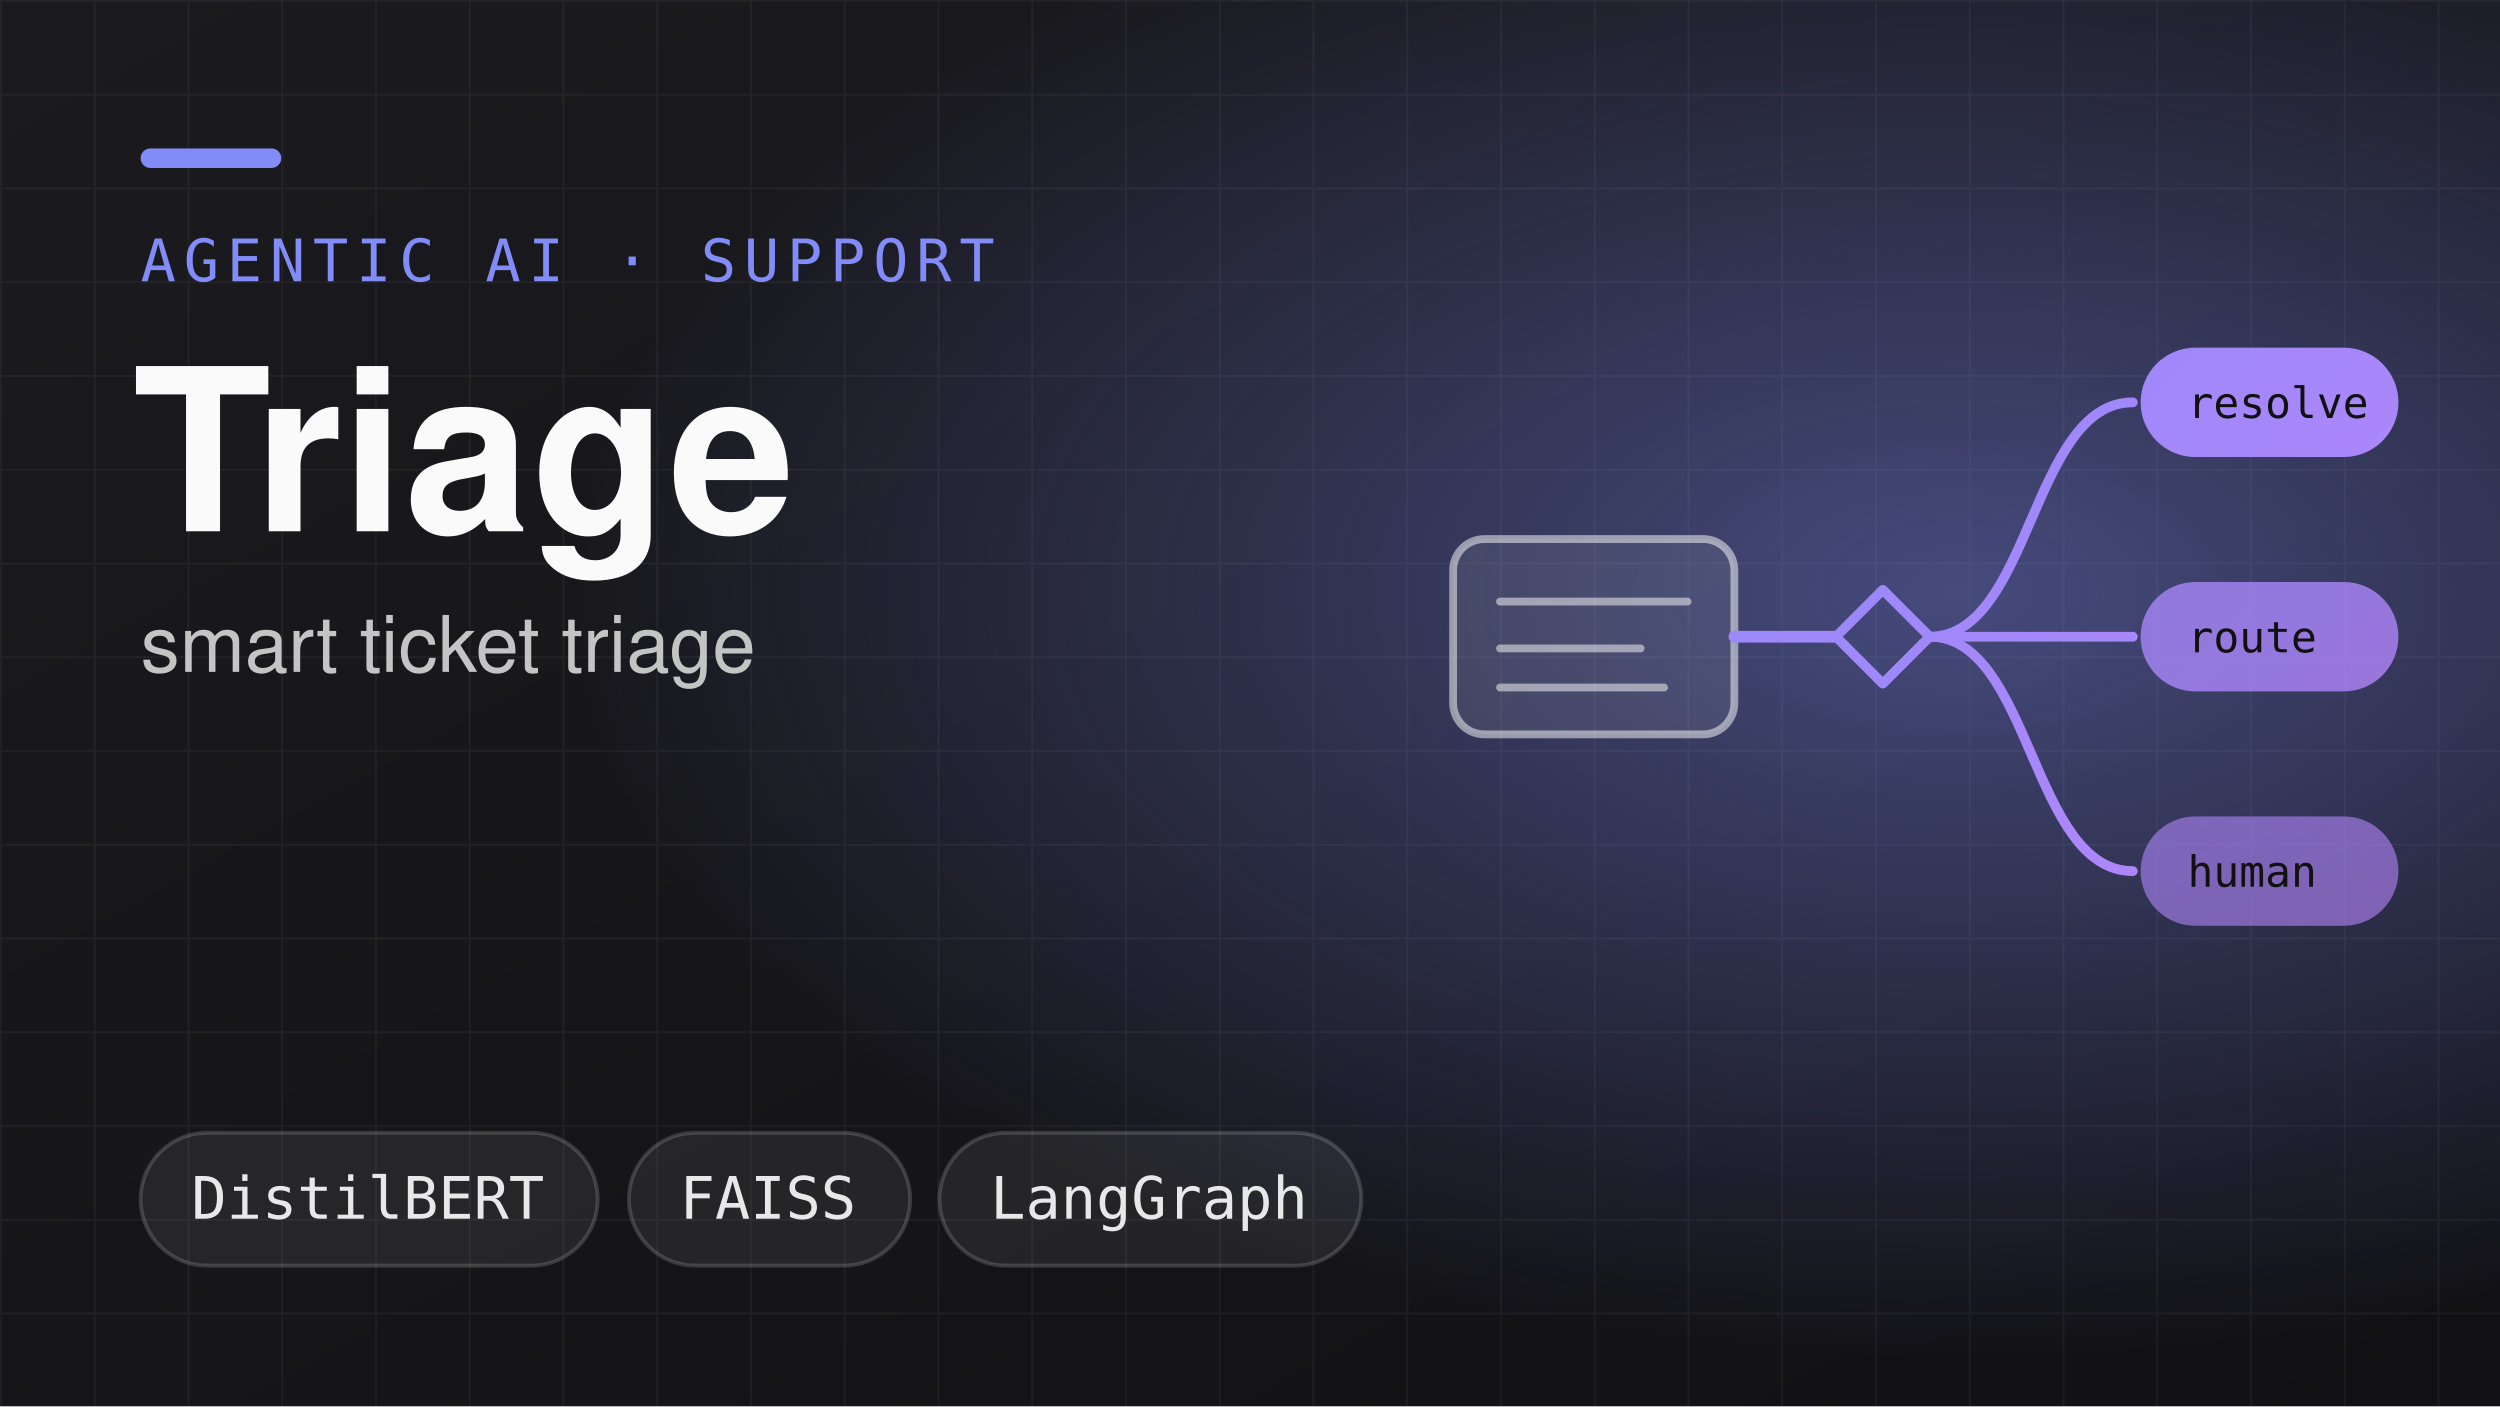
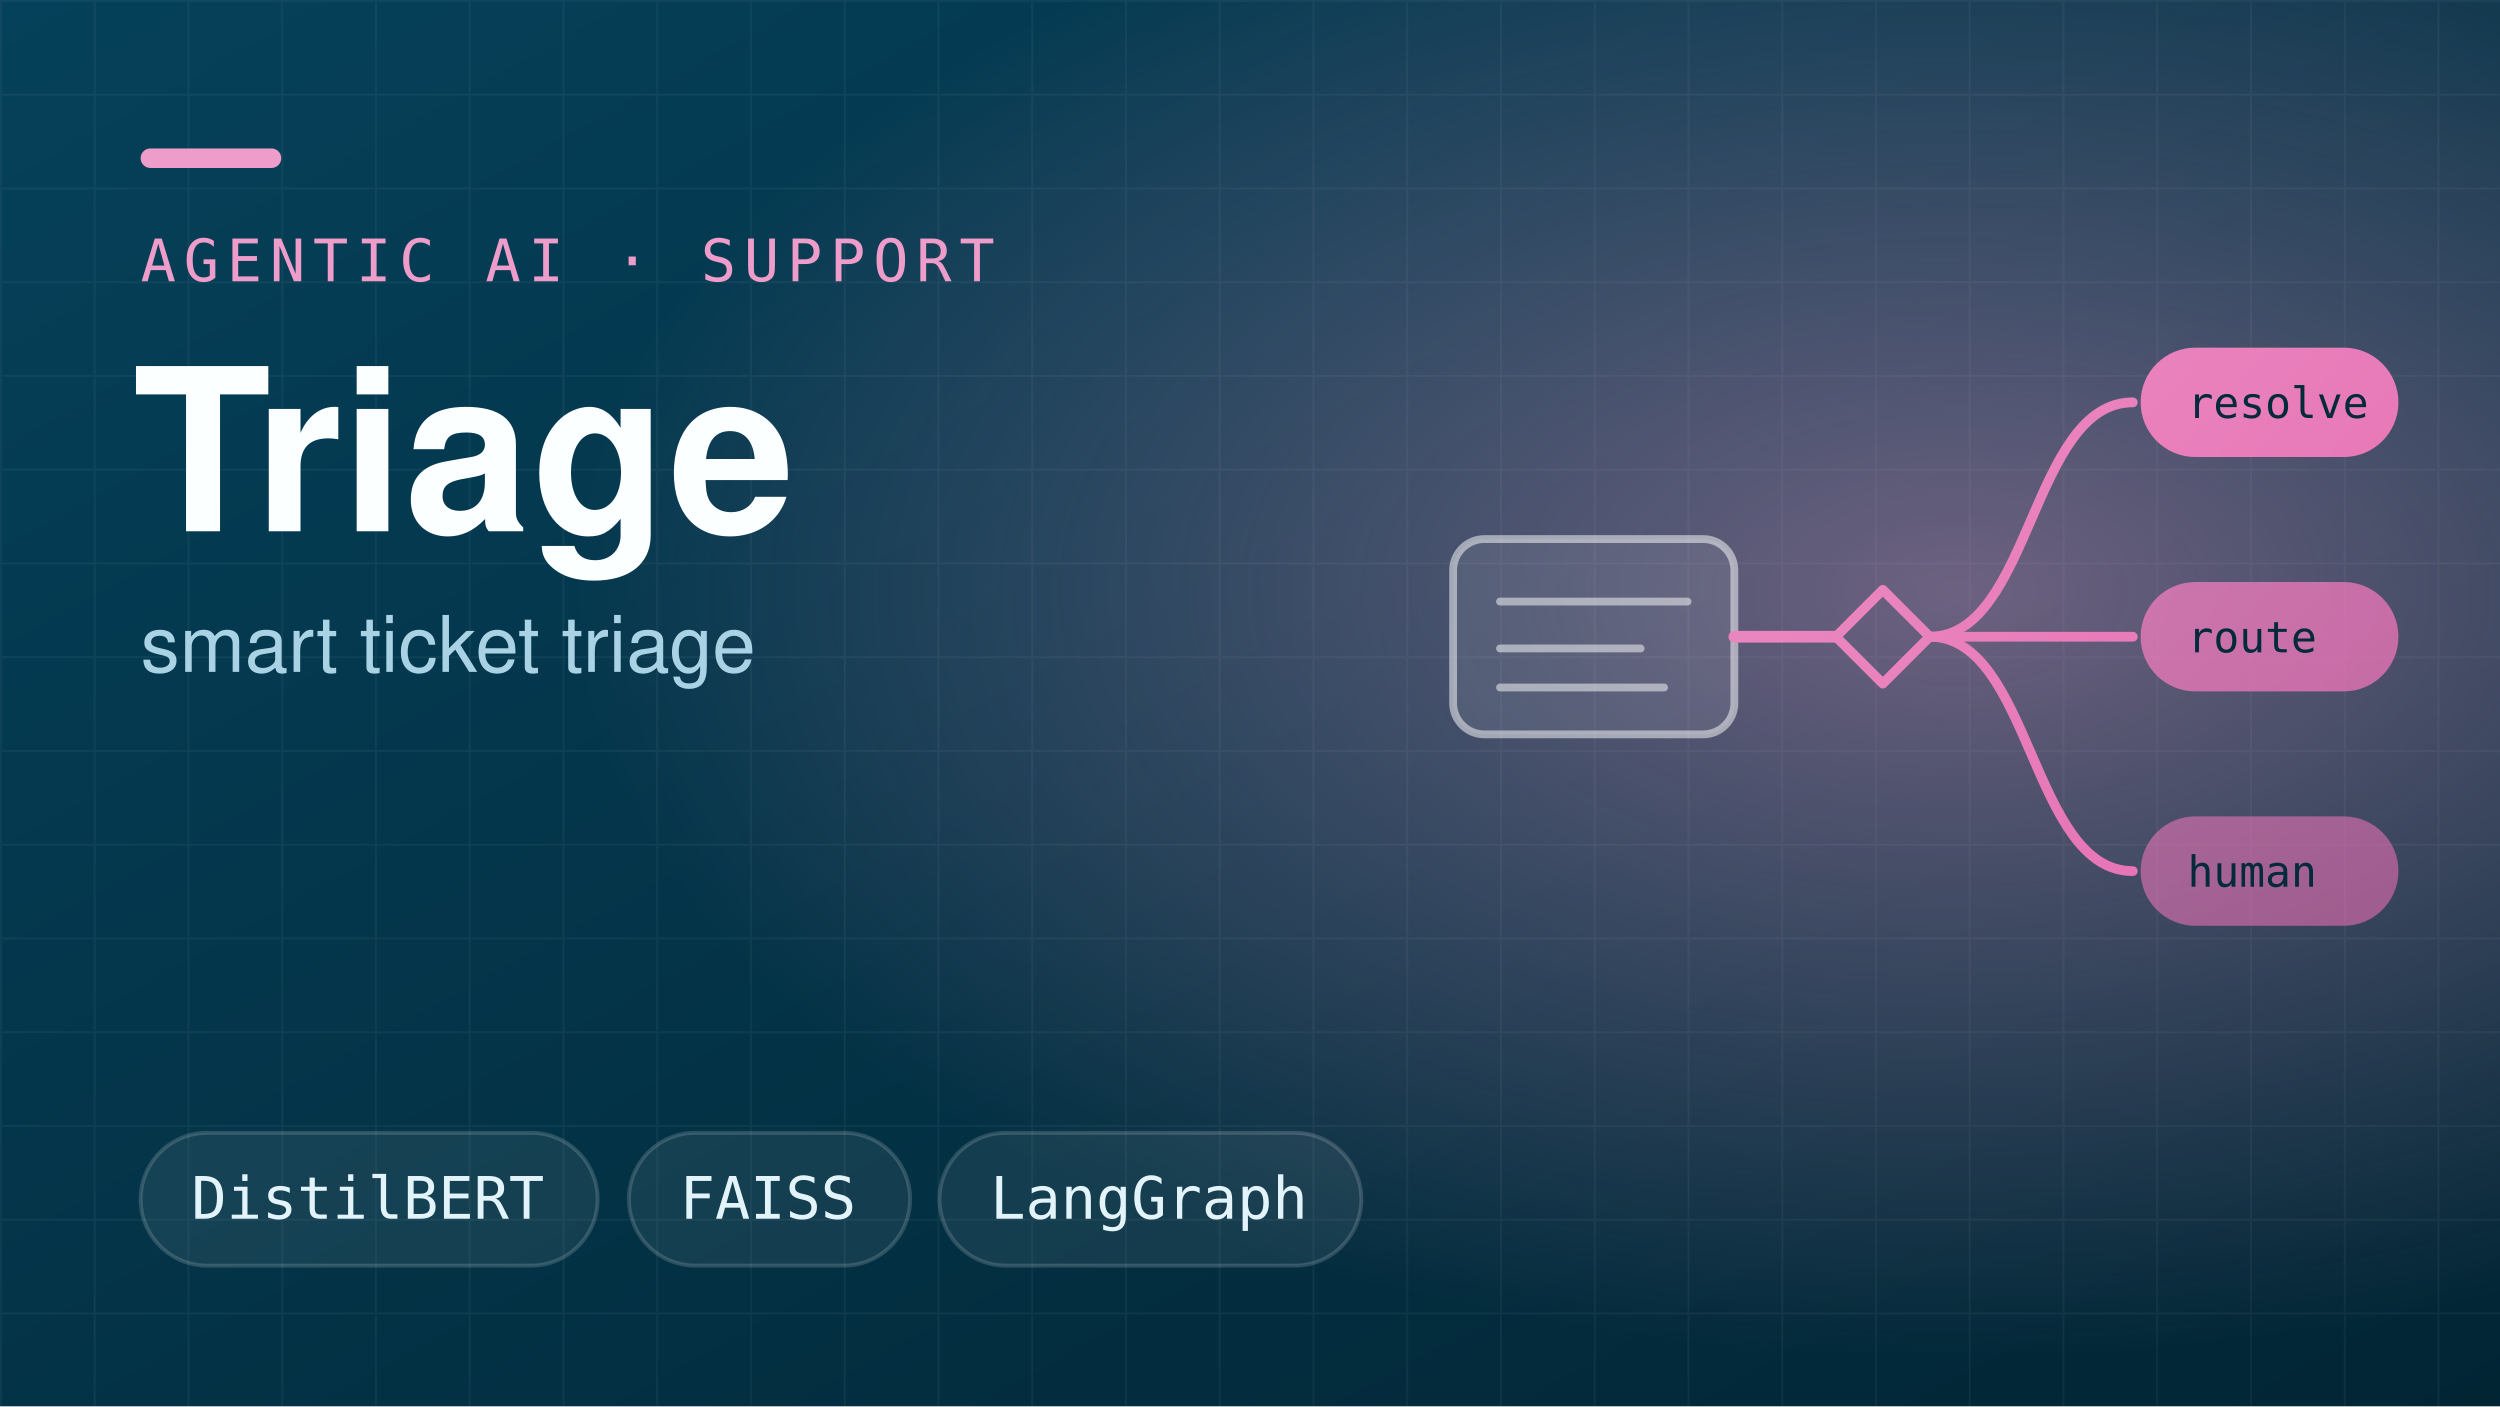
<svg xmlns="http://www.w3.org/2000/svg" viewBox="0 0 640 360" width="640" height="360">
  <defs>
    <linearGradient id="bg" x1="0" y1="0" x2="1" y2="1">
-       <stop offset="0" stop-color="#1b1b1f" />
-       <stop offset="1" stop-color="#111114" />
+       <stop offset="0" stop-color="#05415A" />
+       <stop offset="1" stop-color="#022534" />
    </linearGradient>
    <radialGradient id="glow" cx="0.78" cy="0.42" r="0.55">
-       <stop offset="0" stop-color="#818cf8" stop-opacity="0.45" />
-       <stop offset="1" stop-color="#818cf8" stop-opacity="0" />
+       <stop offset="0" stop-color="#EE9DCB" stop-opacity="0.45" />
+       <stop offset="1" stop-color="#EE9DCB" stop-opacity="0" />
    </radialGradient>
    <linearGradient id="acc" gradientUnits="userSpaceOnUse" x1="340" y1="40" x2="620" y2="300">
-       <stop offset="0" stop-color="#818cf8" />
-       <stop offset="1" stop-color="#c084fc" />
+       <stop offset="0" stop-color="#EE9DCB" />
+       <stop offset="1" stop-color="#E466AE" />
    </linearGradient>
    <pattern id="grid" width="24" height="24" patternUnits="userSpaceOnUse">
      <path d="M24 0H0V24" fill="none" stroke="#fff" stroke-opacity="0.045" />
    </pattern>
  </defs>
  <rect width="640" height="360" fill="url(#bg)" />
  <rect width="640" height="360" fill="url(#grid)" />
  <rect width="640" height="360" fill="url(#glow)" />
-   <rect x="36" y="38" width="36" height="5" rx="2.5" fill="#818cf8" />
-   <text x="36" y="72" font-family="'SF Mono',Menlo,Consolas,monospace" font-size="15" letter-spacing="2" fill="#818cf8">AGENTIC AI · SUPPORT</text>
-   <text x="34" y="136" font-family="'Poppins','Segoe UI',Helvetica,Arial,sans-serif" font-size="58" font-weight="700" fill="#fafafa">Triage</text>
-   <text x="36" y="172" font-family="'Poppins','Segoe UI',Helvetica,Arial,sans-serif" font-size="20" fill="#c4c4c4">smart ticket triage</text>
+   <rect x="36" y="38" width="36" height="5" rx="2.5" fill="#EE9DCB" />
+   <text x="36" y="72" font-family="'SF Mono',Menlo,Consolas,monospace" font-size="15" letter-spacing="2" fill="#EE9DCB">AGENTIC AI · SUPPORT</text>
+   <text x="34" y="136" font-family="'Poppins','Segoe UI',Helvetica,Arial,sans-serif" font-size="58" font-weight="700" fill="#FCFFFF">Triage</text>
+   <text x="36" y="172" font-family="'Poppins','Segoe UI',Helvetica,Arial,sans-serif" font-size="20" fill="#A9D3E4">smart ticket triage</text>
  <g fill="none" stroke-linecap="round" stroke-linejoin="round">
    <rect x="372" y="138" width="72" height="50" rx="8" fill="#fff" fill-opacity="0.08" stroke="#fff" stroke-opacity="0.5" stroke-width="2" />
    <path d="M384 154h48M384 166h36M384 176h42" stroke="#fff" stroke-opacity="0.5" stroke-width="2" />
    <path d="M444 163h26" stroke="url(#acc)" stroke-width="3" />
    <path d="M482 163l-12-12 12-12 12 12z" fill="none" stroke="url(#acc)" stroke-width="2.5" transform="translate(0 12)" />
    <path d="M494 163C520 163 520 103 546 103" stroke="url(#acc)" stroke-width="2.5" />
    <rect x="548" y="89" width="66" height="28" rx="14" fill="url(#acc)" fill-opacity="1" stroke="none" />
-     <text x="560" y="107" font-family="'SF Mono',Menlo,Consolas,monospace" font-size="11" fill="#111" stroke="none">resolve</text>
+     <text x="560" y="107" font-family="'SF Mono',Menlo,Consolas,monospace" font-size="11" fill="#032A3B" stroke="none">resolve</text>
    <path d="M494 163C520 163 520 163 546 163" stroke="url(#acc)" stroke-width="2.5" />
    <rect x="548" y="149" width="66" height="28" rx="14" fill="url(#acc)" fill-opacity="0.8" stroke="none" />
-     <text x="560" y="167" font-family="'SF Mono',Menlo,Consolas,monospace" font-size="11" fill="#111" stroke="none">route</text>
+     <text x="560" y="167" font-family="'SF Mono',Menlo,Consolas,monospace" font-size="11" fill="#032A3B" stroke="none">route</text>
    <path d="M494 163C520 163 520 223 546 223" stroke="url(#acc)" stroke-width="2.5" />
    <rect x="548" y="209" width="66" height="28" rx="14" fill="url(#acc)" fill-opacity="0.6" stroke="none" />
-     <text x="560" y="227" font-family="'SF Mono',Menlo,Consolas,monospace" font-size="11" fill="#111" stroke="none">human</text>
+     <text x="560" y="227" font-family="'SF Mono',Menlo,Consolas,monospace" font-size="11" fill="#032A3B" stroke="none">human</text>
  </g>
  <rect x="36" y="290" width="117" height="34" rx="17" fill="#fff" fill-opacity="0.07" stroke="#fff" stroke-opacity="0.16" />
-   <text x="49" y="312" font-family="'SF Mono',Menlo,Consolas,monospace" font-size="15" fill="#e8e8e8">DistilBERT</text>
+   <text x="49" y="312" font-family="'SF Mono',Menlo,Consolas,monospace" font-size="15" fill="#E2F3FA">DistilBERT</text>
  <rect x="161.0" y="290" width="72" height="34" rx="17" fill="#fff" fill-opacity="0.07" stroke="#fff" stroke-opacity="0.16" />
-   <text x="174.0" y="312" font-family="'SF Mono',Menlo,Consolas,monospace" font-size="15" fill="#e8e8e8">FAISS</text>
+   <text x="174.0" y="312" font-family="'SF Mono',Menlo,Consolas,monospace" font-size="15" fill="#E2F3FA">FAISS</text>
  <rect x="240.5" y="290" width="108" height="34" rx="17" fill="#fff" fill-opacity="0.07" stroke="#fff" stroke-opacity="0.16" />
-   <text x="253.5" y="312" font-family="'SF Mono',Menlo,Consolas,monospace" font-size="15" fill="#e8e8e8">LangGraph</text>
+   <text x="253.5" y="312" font-family="'SF Mono',Menlo,Consolas,monospace" font-size="15" fill="#E2F3FA">LangGraph</text>
</svg>
